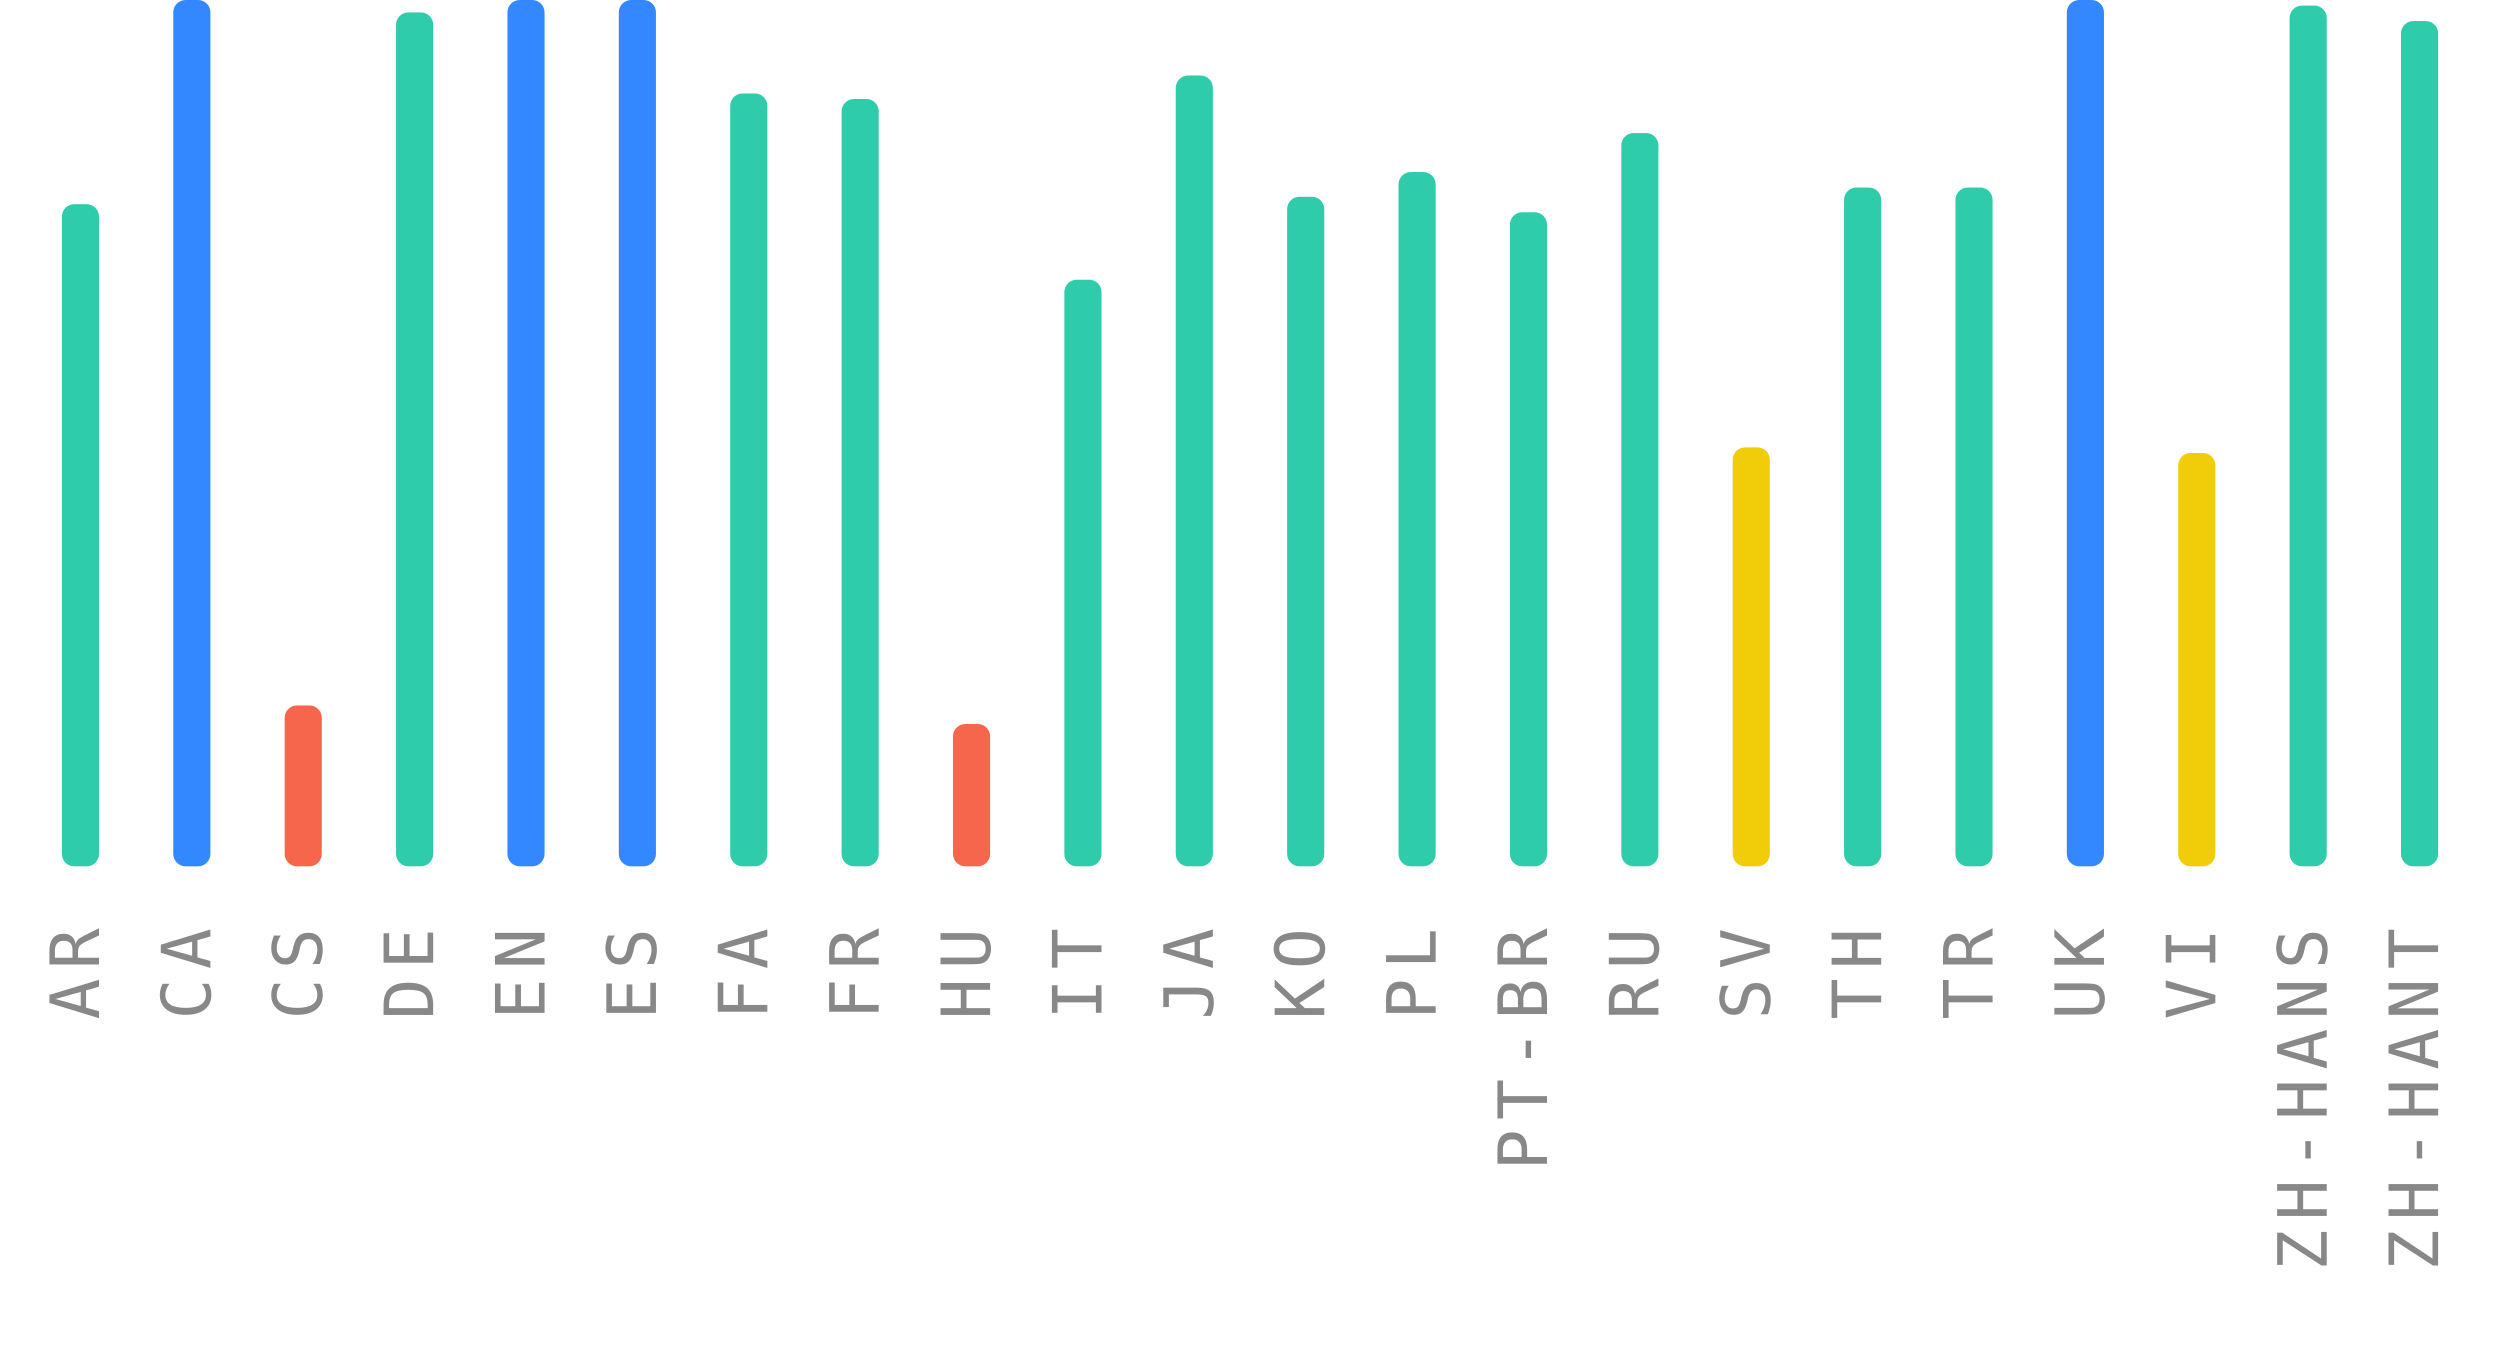
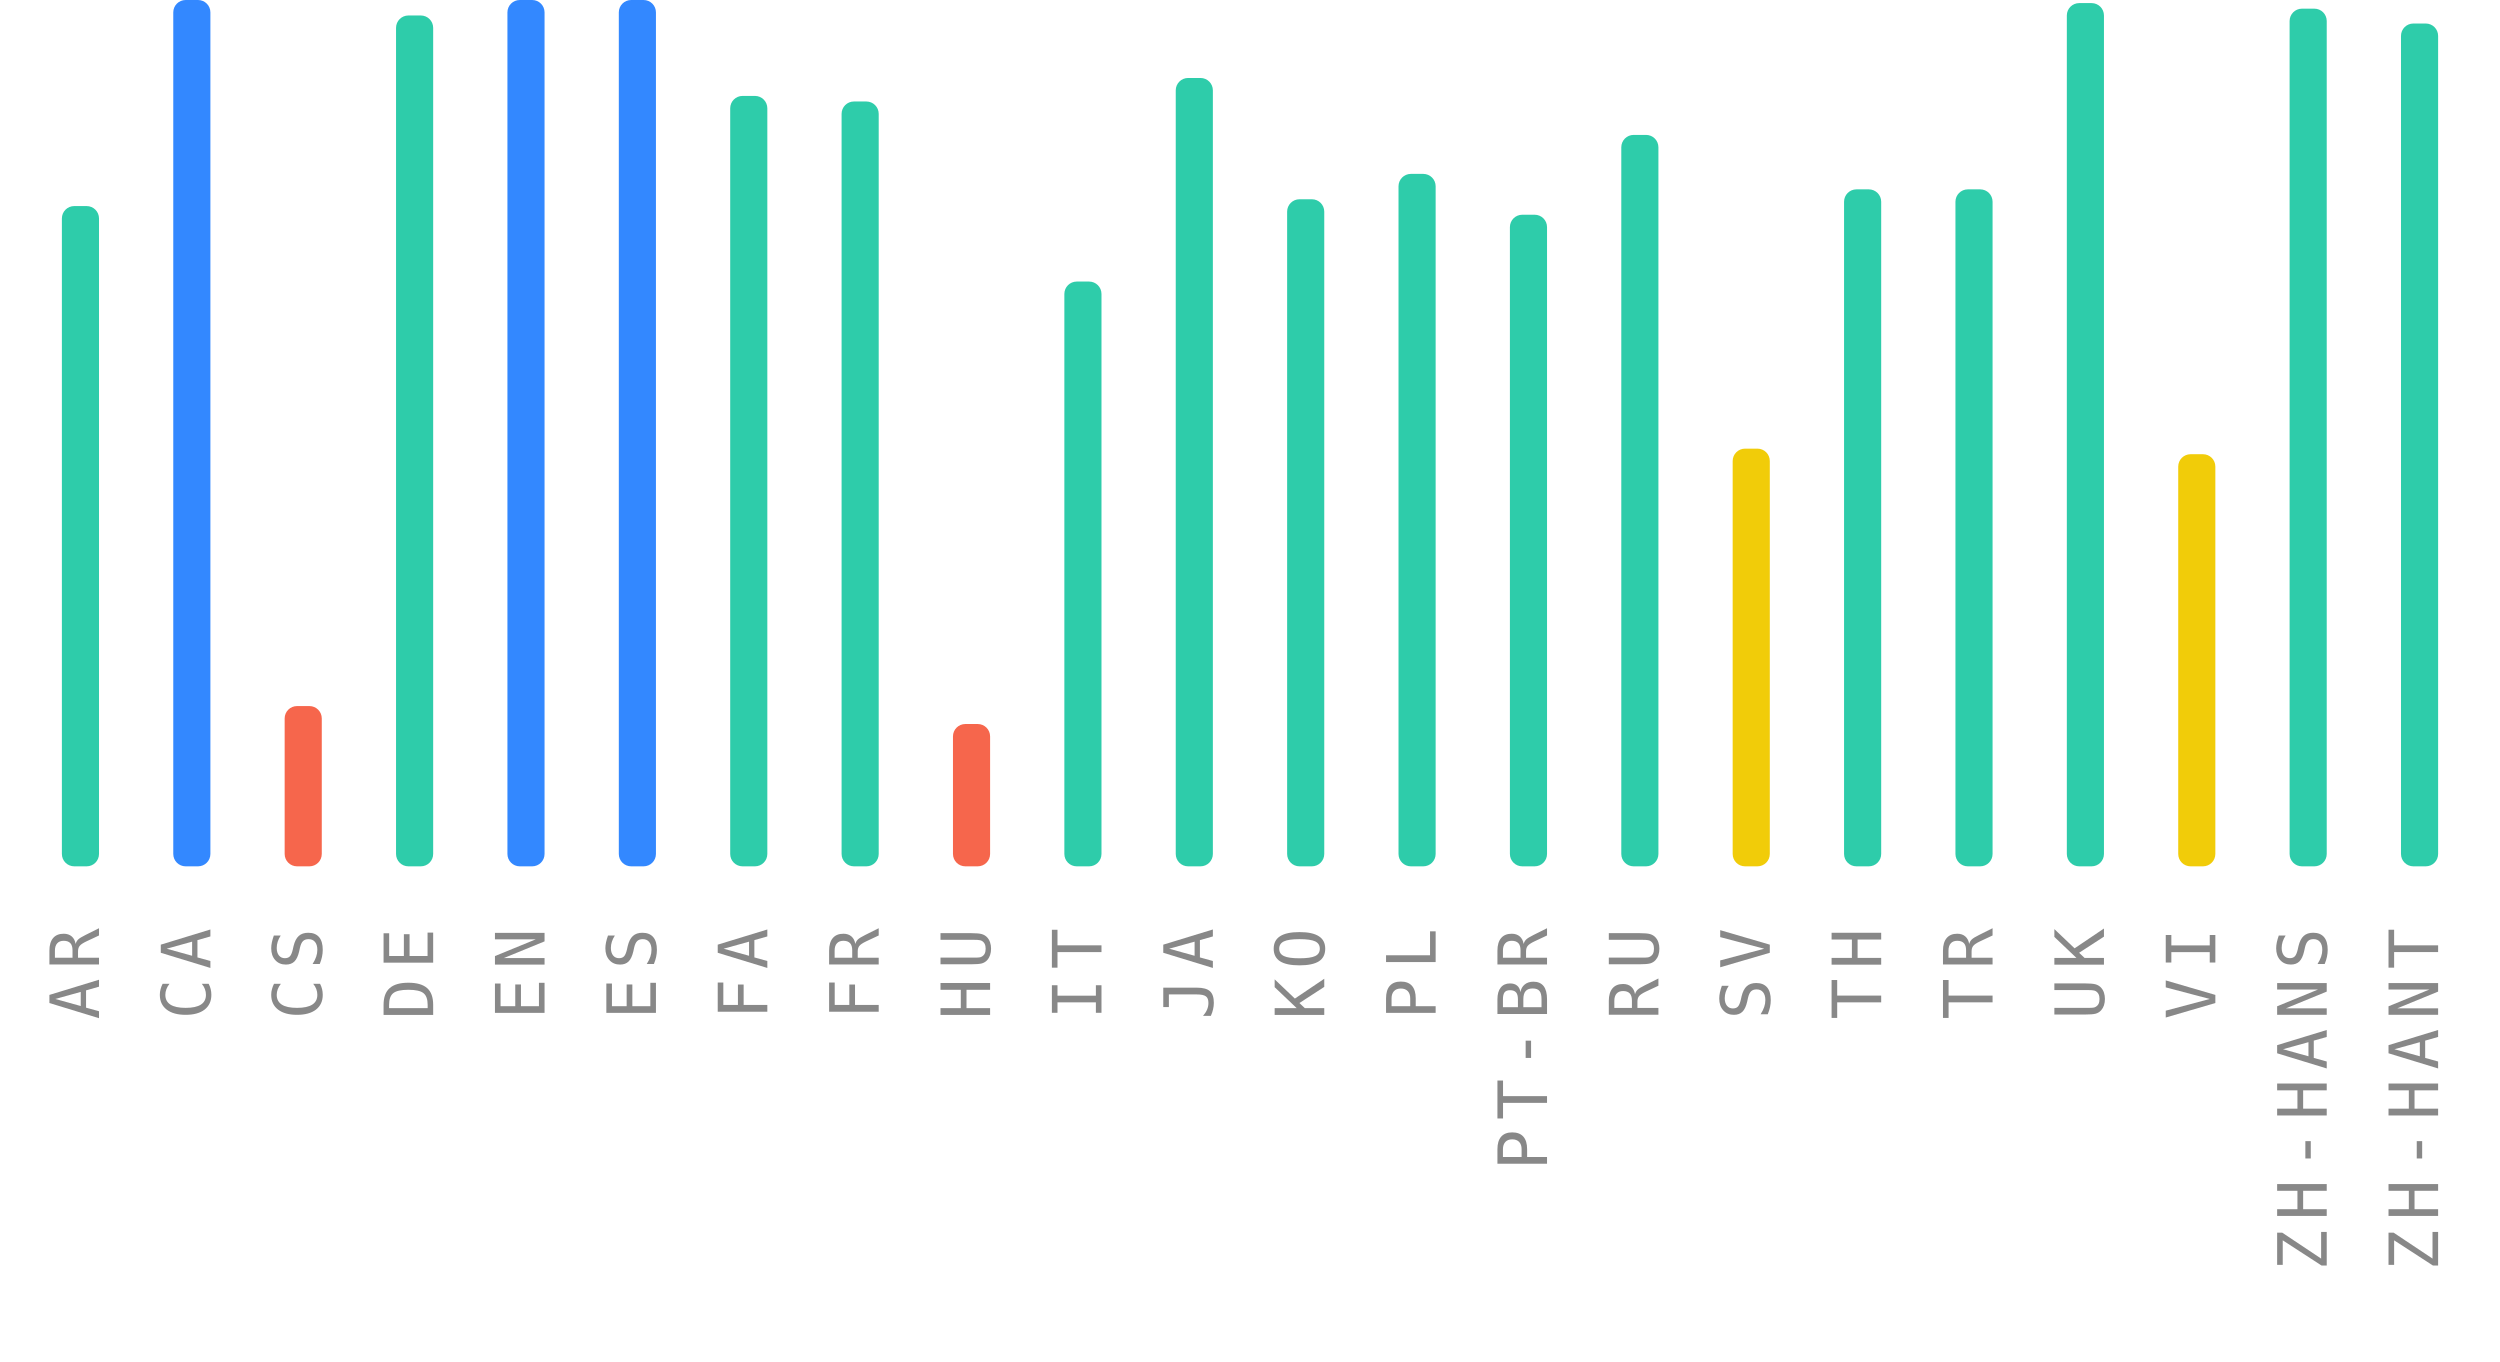
<svg xmlns="http://www.w3.org/2000/svg" width="404" height="220">
  <g>
    <text style="font-size: 11px; font-family: monospace; letter-spacing: 1.5px; fill: #888; text-anchor: end;" x="-150" y="16" transform="rotate(-90)">AR</text>
-     <rect style="fill: #2eccaa;" height="107" width="6" rx="2" y="33" x="10" />
+     <rect style="fill: #2eccaa;" height="106.7" width="6" rx="2" y="33.3" x="10" />
    <text style="font-size: 11px; font-family: monospace; letter-spacing: 1.5px; fill: #888; text-anchor: end;" x="-150" y="34" transform="rotate(-90)">CA</text>
    <rect style="fill: #3388ff;" height="140" width="6" rx="2" y="0" x="28" />
    <text style="font-size: 11px; font-family: monospace; letter-spacing: 1.5px; fill: #888; text-anchor: end;" x="-150" y="52" transform="rotate(-90)">CS</text>
-     <rect style="fill: #f6664c;" height="26" width="6" rx="2" y="114" x="46" />
+     <rect style="fill: #f6664c;" height="25.9" width="6" rx="2" y="114.1" x="46" />
    <text style="font-size: 11px; font-family: monospace; letter-spacing: 1.5px; fill: #888; text-anchor: end;" x="-150" y="70" transform="rotate(-90)">DE</text>
-     <rect style="fill: #2eccaa;" height="138" width="6" rx="2" y="2" x="64" />
+     <rect style="fill: #2eccaa;" height="137.5" width="6" rx="2" y="2.5" x="64" />
    <text style="font-size: 11px; font-family: monospace; letter-spacing: 1.5px; fill: #888; text-anchor: end;" x="-150" y="88" transform="rotate(-90)">EN</text>
    <rect style="fill: #3388ff;" height="140" width="6" rx="2" y="0" x="82" />
    <text style="font-size: 11px; font-family: monospace; letter-spacing: 1.5px; fill: #888; text-anchor: end;" x="-150" y="106" transform="rotate(-90)">ES</text>
    <rect style="fill: #3388ff;" height="140" width="6" rx="2" y="0" x="100" />
    <text style="font-size: 11px; font-family: monospace; letter-spacing: 1.5px; fill: #888; text-anchor: end;" x="-150" y="124" transform="rotate(-90)">FA</text>
-     <rect style="fill: #2eccaa;" height="124.9" width="6" rx="2" y="15.1" x="118" />
+     <rect style="fill: #2eccaa;" height="124.5" width="6" rx="2" y="15.5" x="118" />
    <text style="font-size: 11px; font-family: monospace; letter-spacing: 1.5px; fill: #888; text-anchor: end;" x="-150" y="142" transform="rotate(-90)">FR</text>
-     <rect style="fill: #2eccaa;" height="124" width="6" rx="2" y="16" x="136" />
+     <rect style="fill: #2eccaa;" height="123.6" width="6" rx="2" y="16.4" x="136" />
    <text style="font-size: 11px; font-family: monospace; letter-spacing: 1.5px; fill: #888; text-anchor: end;" x="-150" y="160" transform="rotate(-90)">HU</text>
    <rect style="fill: #f6664c;" height="23" width="6" rx="2" y="117" x="154" />
    <text style="font-size: 11px; font-family: monospace; letter-spacing: 1.5px; fill: #888; text-anchor: end;" x="-150" y="178" transform="rotate(-90)">IT</text>
-     <rect style="fill: #2eccaa;" height="94.8" width="6" rx="2" y="45.2" x="172" />
+     <rect style="fill: #2eccaa;" height="94.5" width="6" rx="2" y="45.5" x="172" />
    <text style="font-size: 11px; font-family: monospace; letter-spacing: 1.5px; fill: #888; text-anchor: end;" x="-150" y="196" transform="rotate(-90)">JA</text>
-     <rect style="fill: #2eccaa;" height="127.8" width="6" rx="2" y="12.2" x="190" />
+     <rect style="fill: #2eccaa;" height="127.4" width="6" rx="2" y="12.6" x="190" />
    <text style="font-size: 11px; font-family: monospace; letter-spacing: 1.5px; fill: #888; text-anchor: end;" x="-150" y="214" transform="rotate(-90)">KO</text>
-     <rect style="fill: #2eccaa;" height="108.2" width="6" rx="2" y="31.8" x="208" />
+     <rect style="fill: #2eccaa;" height="107.8" width="6" rx="2" y="32.2" x="208" />
    <text style="font-size: 11px; font-family: monospace; letter-spacing: 1.5px; fill: #888; text-anchor: end;" x="-150" y="232" transform="rotate(-90)">PL</text>
-     <rect style="fill: #2eccaa;" height="112.2" width="6" rx="2" y="27.8" x="226" />
+     <rect style="fill: #2eccaa;" height="111.9" width="6" rx="2" y="28.1" x="226" />
    <text style="font-size: 11px; font-family: monospace; letter-spacing: 1.5px; fill: #888; text-anchor: end;" x="-150" y="250" transform="rotate(-90)">PT-BR</text>
-     <rect style="fill: #2eccaa;" height="105.7" width="6" rx="2" y="34.3" x="244" />
+     <rect style="fill: #2eccaa;" height="105.3" width="6" rx="2" y="34.7" x="244" />
    <text style="font-size: 11px; font-family: monospace; letter-spacing: 1.5px; fill: #888; text-anchor: end;" x="-150" y="268" transform="rotate(-90)">RU</text>
-     <rect style="fill: #2eccaa;" height="118.5" width="6" rx="2" y="21.5" x="262" />
+     <rect style="fill: #2eccaa;" height="118.2" width="6" rx="2" y="21.8" x="262" />
    <text style="font-size: 11px; font-family: monospace; letter-spacing: 1.5px; fill: #888; text-anchor: end;" x="-150" y="286" transform="rotate(-90)">SV</text>
-     <rect style="fill: #f1cc09;" height="67.7" width="6" rx="2" y="72.3" x="280" />
+     <rect style="fill: #f1cc09;" height="67.5" width="6" rx="2" y="72.5" x="280" />
    <text style="font-size: 11px; font-family: monospace; letter-spacing: 1.5px; fill: #888; text-anchor: end;" x="-150" y="304" transform="rotate(-90)">TH</text>
-     <rect style="fill: #2eccaa;" height="109.7" width="6" rx="2" y="30.3" x="298" />
+     <rect style="fill: #2eccaa;" height="109.4" width="6" rx="2" y="30.6" x="298" />
    <text style="font-size: 11px; font-family: monospace; letter-spacing: 1.5px; fill: #888; text-anchor: end;" x="-150" y="322" transform="rotate(-90)">TR</text>
-     <rect style="fill: #2eccaa;" height="109.7" width="6" rx="2" y="30.3" x="316" />
+     <rect style="fill: #2eccaa;" height="109.4" width="6" rx="2" y="30.6" x="316" />
    <text style="font-size: 11px; font-family: monospace; letter-spacing: 1.5px; fill: #888; text-anchor: end;" x="-150" y="340" transform="rotate(-90)">UK</text>
-     <rect style="fill: #3388ff;" height="140" width="6" rx="2" y="0" x="334" />
+     <rect style="fill: #2eccaa;" height="139.5" width="6" rx="2" y="0.5" x="334" />
    <text style="font-size: 11px; font-family: monospace; letter-spacing: 1.5px; fill: #888; text-anchor: end;" x="-150" y="358" transform="rotate(-90)">VI</text>
-     <rect style="fill: #f1cc09;" height="66.8" width="6" rx="2" y="73.2" x="352" />
+     <rect style="fill: #f1cc09;" height="66.6" width="6" rx="2" y="73.4" x="352" />
    <text style="font-size: 11px; font-family: monospace; letter-spacing: 1.5px; fill: #888; text-anchor: end;" x="-150" y="376" transform="rotate(-90)">ZH-HANS</text>
-     <rect style="fill: #2eccaa;" height="139.1" width="6" rx="2" y="0.9" x="370" />
+     <rect style="fill: #2eccaa;" height="138.6" width="6" rx="2" y="1.4" x="370" />
    <text style="font-size: 11px; font-family: monospace; letter-spacing: 1.5px; fill: #888; text-anchor: end;" x="-150" y="394" transform="rotate(-90)">ZH-HANT</text>
-     <rect style="fill: #2eccaa;" height="136.6" width="6" rx="2" y="3.4" x="388" />
+     <rect style="fill: #2eccaa;" height="136.2" width="6" rx="2" y="3.8" x="388" />
  </g>
</svg>
